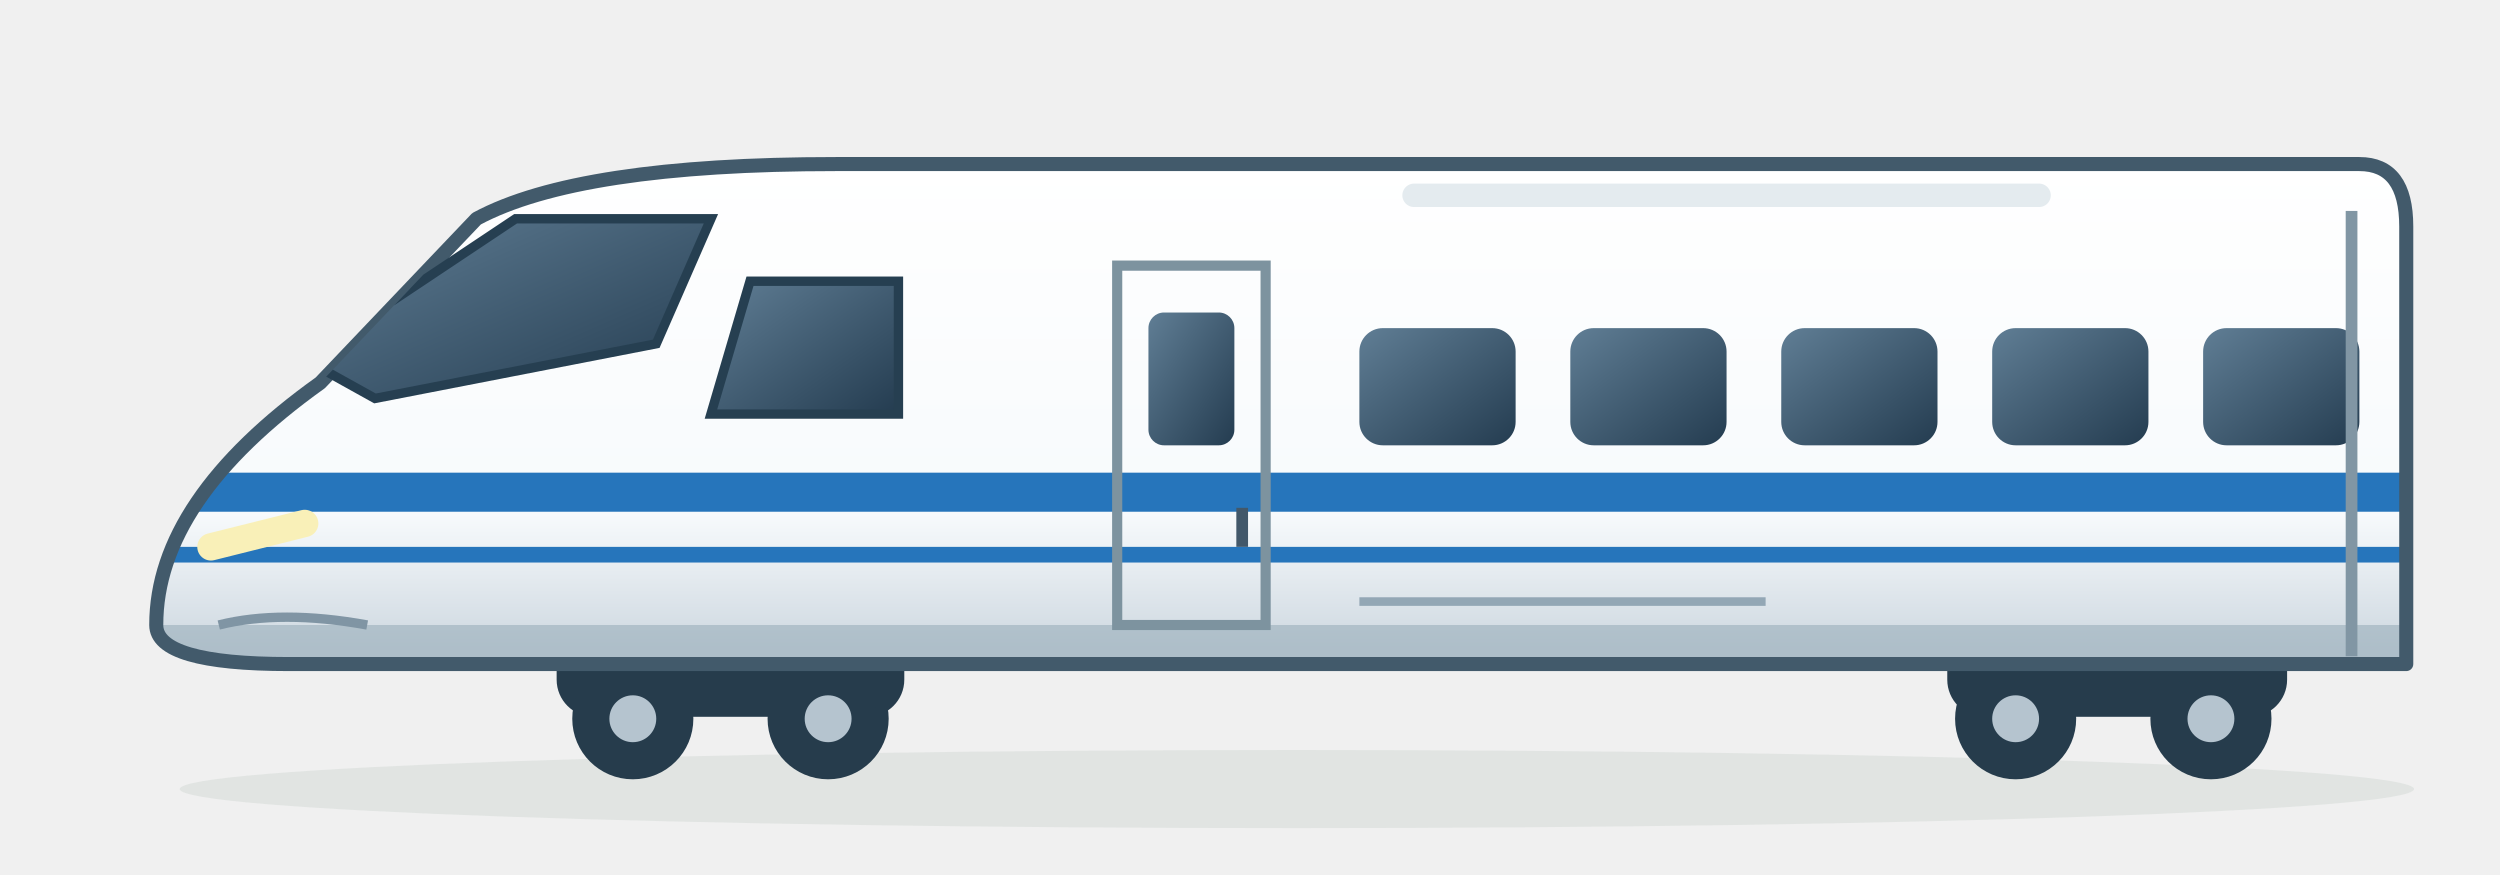
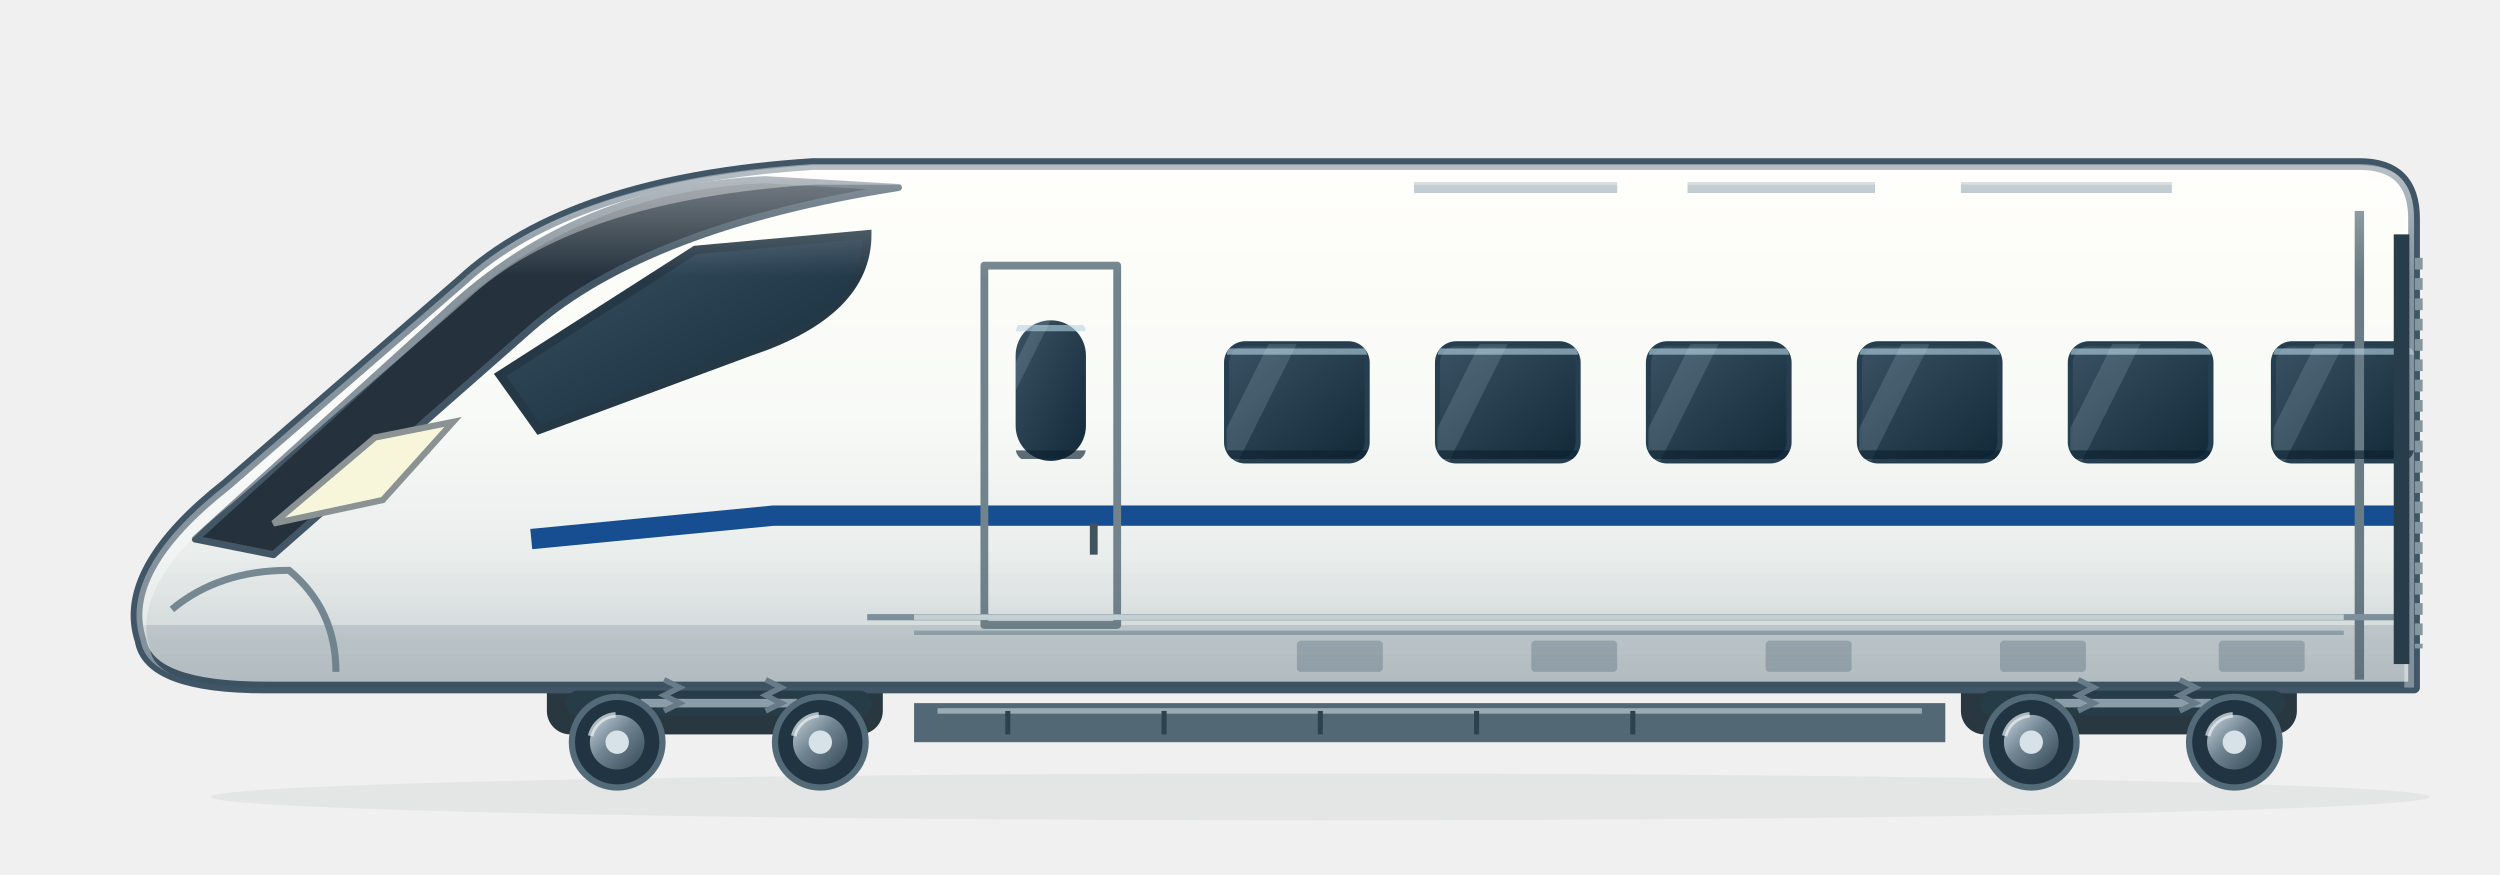
<svg xmlns="http://www.w3.org/2000/svg" viewBox="0 0 320 112" role="img" aria-labelledby="title desc">
  <defs>
+     <clipPath id="detail-body">
+       <path d="M18 82Q15 73 29 62L59 36Q73 23 104 21H302Q309 21 309 28V88H34Q19 88 18 82Z" />
+     </clipPath>
+     <clipPath id="detail-glass-0">
+       <rect x="157" y="44" width="18" height="15" rx="1.6" />
+     </clipPath>
+     <clipPath id="detail-glass-1">
+       <rect x="184" y="44" width="18" height="15" rx="1.6" />
+     </clipPath>
+     <clipPath id="detail-glass-2">
+       <rect x="211" y="44" width="18" height="15" rx="1.6" />
+     </clipPath>
+     <clipPath id="detail-glass-3">
+       <rect x="238" y="44" width="18" height="15" rx="1.6" />
+     </clipPath>
+     <clipPath id="detail-glass-4">
+       <rect x="265" y="44" width="18" height="15" rx="1.6" />
+     </clipPath>
+     <clipPath id="detail-glass-5">
+       <rect x="291" y="44" width="18" height="15" rx="1.6" />
+     </clipPath>
+     <clipPath id="detail-glass-6">
+       <rect x="130" y="41" width="9" height="18" rx="1.6" />
+     </clipPath>
+     <linearGradient id="detail-clearcoat" x1="0" y1="0" x2="0" y2="1">
+       <stop stop-color="#fff" stop-opacity=".5" />
+       <stop offset=".24" stop-color="#fff" stop-opacity="0" />
+       <stop offset=".74" stop-color="#142d40" stop-opacity="0" />
+       <stop offset="1" stop-color="#142d40" stop-opacity=".12" />
+     </linearGradient>
+     <linearGradient id="detail-rim" x1="0" y1="0" x2="1" y2="1">
+       <stop stop-color="#c9d5dd" />
+       <stop offset=".45" stop-color="#708492" />
+       <stop offset="1" stop-color="#344955" />
+     </linearGradient>
+   </defs>
+   <defs>
    <linearGradient id="body" x1="0" y1="0" x2="0" y2="1">
-       <stop stop-color="#fff" />
-       <stop offset=".7" stop-color="#f7fafc" />
-       <stop offset="1" stop-color="#c9d4dd" />
+       <stop stop-color="#fffef9" />
+       <stop offset=".48" stop-color="#f8faf7" />
+       <stop offset="1" stop-color="#dbe1e1" />
+     </linearGradient>
+     <linearGradient id="noseSilver" x1="0" y1="0" x2="0" y2="1">
+       <stop stop-color="#d8e1e8" />
+       <stop offset=".55" stop-color="#b8c6d0" />
+       <stop offset="1" stop-color="#8b9fae" />
    </linearGradient>
    <linearGradient id="glass" x1="0" y1="0" x2="1" y2="1">
-       <stop stop-color="#607e95" />
-       <stop offset="1" stop-color="#243c50" />
+       <stop stop-color="#3b5264" />
+       <stop offset="1" stop-color="#122938" />
    </linearGradient>
    <clipPath id="car">
-       <path d="M20 80 Q20 64 41 49 L61 28 Q74 21 107 21 H302 Q308 21 308 29 V85 H37 Q20 85 20 80Z" />
+       <path d="M18 82Q15 73 29 62L59 36Q73 23 104 21H302Q309 21 309 28V88H34Q19 88 18 82Z" />
    </clipPath>
  </defs>
-   <ellipse cx="166" cy="101" rx="143" ry="5" fill="#315c42" opacity=".08" />
-   <g fill="#263c4c" stroke="#263c4c" stroke-width="1.5">
-     <rect x="72" y="81" width="43" height="10" rx="4" />
-     <rect x="250" y="81" width="42" height="10" rx="4" />
-     <circle cx="81" cy="92" r="7" />
-     <circle cx="106" cy="92" r="7" />
-     <circle cx="258" cy="92" r="7" />
-     <circle cx="283" cy="92" r="7" />
+   <ellipse cx="169" cy="102" rx="142" ry="3" fill="#315c42" opacity=".07" />
+   <g fill="#293740">
+     <rect x="70" y="84" width="43" height="10" rx="3" />
+     <rect x="251" y="84" width="43" height="10" rx="3" />
+     <circle cx="79" cy="95" r="6" />
+     <circle cx="105" cy="95" r="6" />
+     <circle cx="260" cy="95" r="6" />
+     <circle cx="286" cy="95" r="6" />
  </g>
-   <g fill="#b5c4cf">
-     <circle cx="81" cy="92" r="3" />
-     <circle cx="106" cy="92" r="3" />
-     <circle cx="258" cy="92" r="3" />
-     <circle cx="283" cy="92" r="3" />
+   <g fill="#b0bac0">
+     <circle cx="79" cy="95" r="2.5" />
+     <circle cx="105" cy="95" r="2.5" />
+     <circle cx="260" cy="95" r="2.5" />
+     <circle cx="286" cy="95" r="2.5" />
  </g>
-   <path d="M20 80 Q20 64 41 49 L61 28 Q74 21 107 21 H302 Q308 21 308 29 V85 H37 Q20 85 20 80Z" fill="url(#body)" />
+   <path d="M18 82Q15 73 29 62L59 36Q73 23 104 21H302Q309 21 309 28V88H34Q19 88 18 82Z" fill="url(#body)" />
  <g clip-path="url(#car)">
-     <path d="M10 80 H316 V90 H10Z" fill="#94a9b7" opacity=".55" />
-     <path d="M15 63 H316" stroke="#2675bb" stroke-width="5" />
-     <path d="M20 71 H316" stroke="#2675bb" stroke-width="2" />
-     <rect x="174" y="42" width="20" height="15" rx="3" fill="url(#glass)" />
-     <rect x="201" y="42" width="20" height="15" rx="3" fill="url(#glass)" />
-     <rect x="228" y="42" width="20" height="15" rx="3" fill="url(#glass)" />
-     <rect x="255" y="42" width="20" height="15" rx="3" fill="url(#glass)" />
-     <rect x="282" y="42" width="20" height="15" rx="3" fill="url(#glass)" />
-     <path d="M143 34H162V80H143Z" fill="none" stroke="#7d939f" stroke-width="1.3" />
-     <rect x="147" y="40" width="11" height="17" rx="2" fill="url(#glass)" />
-     <path d="M159 65v5" stroke="#42586a" stroke-width="1.5" />
-     <path d="M301 27V84" stroke="#8196a4" stroke-width="1.5" />
-     <path d="M174 77H226" stroke="#93a7b5" stroke-width="1.1" />
+     <path d="M12 80H314V93H12Z" fill="#9daab1" opacity=".4" />
+     <path d="M68 69 99 66H314" fill="none" stroke="#174e92" stroke-width="2.6" stroke-linejoin="round" />
+     <rect x="157" y="44" width="18" height="15" rx="2.4" fill="url(#glass)" stroke="#263f50" stroke-width=".65" />
+     <rect x="184" y="44" width="18" height="15" rx="2.4" fill="url(#glass)" stroke="#263f50" stroke-width=".65" />
+     <rect x="211" y="44" width="18" height="15" rx="2.4" fill="url(#glass)" stroke="#263f50" stroke-width=".65" />
+     <rect x="238" y="44" width="18" height="15" rx="2.4" fill="url(#glass)" stroke="#263f50" stroke-width=".65" />
+     <rect x="265" y="44" width="18" height="15" rx="2.4" fill="url(#glass)" stroke="#263f50" stroke-width=".65" />
+     <rect x="291" y="44" width="18" height="15" rx="2.4" fill="url(#glass)" stroke="#263f50" stroke-width=".65" />
+     <path d="M25 69 57 40Q74 24 98 23L115 24Q83 29 68 42L35 71Z" fill="#25323d" />
+     <path d="M64 48 89 32 111 30Q111 40 96 45L69 55Z" fill="url(#glass)" stroke="#253845" stroke-width="1.1" />
+     <path d="M25 69 57 40Q74 24 98 23L115 24Q83 29 68 42L35 71Z" fill="none" stroke="#435665" stroke-width="0.9" stroke-linejoin="round" />
+     <path d="M35 67 48 56 58 54 49 64Z" fill="#f7f6db" stroke="#8a9293" stroke-width=".8" />
+     <path d="M126 34H143V80H126Z" fill="none" stroke="#71838c" stroke-width="1" stroke-linejoin="round" />
+     <rect x="130" y="41" width="9" height="18" rx="4.5" fill="url(#glass)" />
+     <path d="M140 67v4" fill="none" stroke="#41545e" stroke-width="1" stroke-linejoin="round" />
+     <path d="M302 27V87" fill="none" stroke="#697b84" stroke-width="1.2" stroke-linejoin="round" />
+     <path d="M111 79H307" fill="none" stroke="#82959f" stroke-width="0.8" stroke-linejoin="round" />
+     <rect x="166" y="82" width="11" height="4" rx=".5" fill="#83949e" opacity=".6" />
+     <rect x="196" y="82" width="11" height="4" rx=".5" fill="#83949e" opacity=".6" />
+     <rect x="226" y="82" width="11" height="4" rx=".5" fill="#83949e" opacity=".6" />
+     <rect x="256" y="82" width="11" height="4" rx=".5" fill="#83949e" opacity=".6" />
+     <rect x="284" y="82" width="11" height="4" rx=".5" fill="#83949e" opacity=".6" />
+     <path d="M181 24H207 M216 24H240 M251 24H278" fill="none" stroke="#a5b5bc" stroke-width="1.4" stroke-linejoin="round" />
+     <path d="M22 78Q28 73 37 73Q43 78 43 86" fill="none" stroke="#788a94" stroke-width="0.9" stroke-linejoin="round" />
  </g>
-   <path d="M20 80 Q20 64 41 49 L61 28 Q74 21 107 21 H302 Q308 21 308 29 V85 H37 Q20 85 20 80Z" fill="none" stroke="#425a6b" stroke-width="1.8" stroke-linejoin="round" />
-   <g clip-path="url(#car)">
-     <path d="M39 46 66 28 H91 L84 44 48 51Z" fill="url(#glass)" stroke="#263f51" stroke-width="1.2" />
-     <path d="M96 36 H115 V53 H91Z" fill="url(#glass)" stroke="#263f51" stroke-width="1.2" />
+   <path d="M18 82Q15 73 29 62L59 36Q73 23 104 21H302Q309 21 309 28V88H34Q19 88 18 82Z" fill="none" stroke="#405666" stroke-width="1.5" stroke-linejoin="round" />
+   <g clip-path="url(#detail-body)">
+     <path d="M0 18H320V90H0Z" fill="url(#detail-clearcoat)" />
+     <path d="M18 82Q15 73 29 62L59 36Q73 23 104 21H302Q309 21 309 28V88H34Q19 88 18 82Z" fill="none" stroke="#fff" stroke-width="2.5" opacity=".36" transform="translate(0 1.4)" />
+     <g clip-path="url(#detail-glass-0)">
+       <path d="M157 45h18" stroke="#b5d5e5" stroke-width=".8" opacity=".6" />
+       <path d="M162.4 44h3.6l-7.5 15h-3.6Z" fill="#d5edf8" opacity=".14" />
+       <path d="M157 58.2h18" stroke="#0a2030" stroke-width="1.1" opacity=".65" />
+     </g>
+     <g clip-path="url(#detail-glass-1)">
+       <path d="M184 45h18" stroke="#b5d5e5" stroke-width=".8" opacity=".6" />
+       <path d="M189.4 44h3.6l-7.5 15h-3.6Z" fill="#d5edf8" opacity=".14" />
+       <path d="M184 58.2h18" stroke="#0a2030" stroke-width="1.1" opacity=".65" />
+     </g>
+     <g clip-path="url(#detail-glass-2)">
+       <path d="M211 45h18" stroke="#b5d5e5" stroke-width=".8" opacity=".6" />
+       <path d="M216.4 44h3.6l-7.5 15h-3.6Z" fill="#d5edf8" opacity=".14" />
+       <path d="M211 58.2h18" stroke="#0a2030" stroke-width="1.1" opacity=".65" />
+     </g>
+     <g clip-path="url(#detail-glass-3)">
+       <path d="M238 45h18" stroke="#b5d5e5" stroke-width=".8" opacity=".6" />
+       <path d="M243.4 44h3.6l-7.5 15h-3.6Z" fill="#d5edf8" opacity=".14" />
+       <path d="M238 58.2h18" stroke="#0a2030" stroke-width="1.1" opacity=".65" />
+     </g>
+     <g clip-path="url(#detail-glass-4)">
+       <path d="M265 45h18" stroke="#b5d5e5" stroke-width=".8" opacity=".6" />
+       <path d="M270.4 44h3.6l-7.5 15h-3.6Z" fill="#d5edf8" opacity=".14" />
+       <path d="M265 58.2h18" stroke="#0a2030" stroke-width="1.1" opacity=".65" />
+     </g>
+     <g clip-path="url(#detail-glass-5)">
+       <path d="M291 45h18" stroke="#b5d5e5" stroke-width=".8" opacity=".6" />
+       <path d="M296.4 44h3.6l-7.5 15h-3.6Z" fill="#d5edf8" opacity=".14" />
+       <path d="M291 58.2h18" stroke="#0a2030" stroke-width="1.1" opacity=".65" />
+     </g>
+     <g clip-path="url(#detail-glass-6)">
+       <path d="M130 42h9" stroke="#b5d5e5" stroke-width=".8" opacity=".6" />
+       <path d="M132.7 41h1.8l-9 18h-1.8Z" fill="#d5edf8" opacity=".14" />
+       <path d="M130 58.2h9" stroke="#0a2030" stroke-width="1.1" opacity=".65" />
+     </g>
+     <path d="M117 79H300" stroke="#e2e9eb" stroke-width=".7" opacity=".7" />
+     <path d="M117 81H300" stroke="#536e7d" stroke-width=".55" opacity=".45" />
  </g>
-   <path d="M27 70l12-3" stroke="#f9f0b8" stroke-width="3.5" stroke-linecap="round" />
-   <path d="M28 80Q36 78 47 80" fill="none" stroke="#8095a4" stroke-width="1.2" />
-   <path d="M181 25H261" stroke="#e4ebef" stroke-width="3" stroke-linecap="round" />
+   <g>
+     <path d="M74 90H110" stroke="#263d48" stroke-width="3.2" stroke-linecap="round" />
+     <path d="M82 90h20" stroke="#8b9da6" stroke-width="1.1" />
+     <path d="M85 87l2 1-2 1 2 1-2 1" stroke="#677c88" stroke-width=".7" fill="none" />
+     <path d="M98 87l2 1-2 1 2 1-2 1" stroke="#677c88" stroke-width=".7" fill="none" />
+     <path d="M255 90H291" stroke="#263d48" stroke-width="3.2" stroke-linecap="round" />
+     <path d="M263 90h20" stroke="#8b9da6" stroke-width="1.1" />
+     <path d="M266 87l2 1-2 1 2 1-2 1" stroke="#677c88" stroke-width=".7" fill="none" />
+     <path d="M279 87l2 1-2 1 2 1-2 1" stroke="#677c88" stroke-width=".7" fill="none" />
+     <circle cx="79" cy="95" r="5.8" fill="#203541" stroke="#536b78" stroke-width=".8" />
+     <circle cx="79" cy="95" r="3.5" fill="url(#detail-rim)" />
+     <circle cx="79" cy="95" r="1.5" fill="#d7e2e8" />
+     <path d="M75.6 94.2a3.5 3.5 0 0 1 3.2-2.7" stroke="#e9f1f5" stroke-width=".7" fill="none" opacity=".7" />
+     <circle cx="105" cy="95" r="5.8" fill="#203541" stroke="#536b78" stroke-width=".8" />
+     <circle cx="105" cy="95" r="3.5" fill="url(#detail-rim)" />
+     <circle cx="105" cy="95" r="1.5" fill="#d7e2e8" />
+     <path d="M101.6 94.2a3.5 3.5 0 0 1 3.2-2.7" stroke="#e9f1f5" stroke-width=".7" fill="none" opacity=".7" />
+     <circle cx="260" cy="95" r="5.8" fill="#203541" stroke="#536b78" stroke-width=".8" />
+     <circle cx="260" cy="95" r="3.5" fill="url(#detail-rim)" />
+     <circle cx="260" cy="95" r="1.5" fill="#d7e2e8" />
+     <path d="M256.6 94.2a3.5 3.5 0 0 1 3.2-2.7" stroke="#e9f1f5" stroke-width=".7" fill="none" opacity=".7" />
+     <circle cx="286" cy="95" r="5.8" fill="#203541" stroke="#536b78" stroke-width=".8" />
+     <circle cx="286" cy="95" r="3.5" fill="url(#detail-rim)" />
+     <circle cx="286" cy="95" r="1.5" fill="#d7e2e8" />
+     <path d="M282.6 94.2a3.5 3.5 0 0 1 3.2-2.7" stroke="#e9f1f5" stroke-width=".7" fill="none" opacity=".7" />
+     <path d="M117 90h132v5H117Z" fill="#536875" />
+     <path d="M120 91h126" stroke="#9aabb4" stroke-width=".7" />
+     <path d="M129 91v3" stroke="#2b434f" stroke-width=".65" />
+     <path d="M149 91v3" stroke="#2b434f" stroke-width=".65" />
+     <path d="M169 91v3" stroke="#2b434f" stroke-width=".65" />
+     <path d="M189 91v3" stroke="#2b434f" stroke-width=".65" />
+     <path d="M209 91v3" stroke="#2b434f" stroke-width=".65" />
+   </g>
+   <path d="M307.4 30v55" stroke="#273d4a" stroke-width="2" />
+   <path d="M309.6 33v50" stroke="#84969e" stroke-width="1" stroke-dasharray="1.5 1.1" />
</svg>
